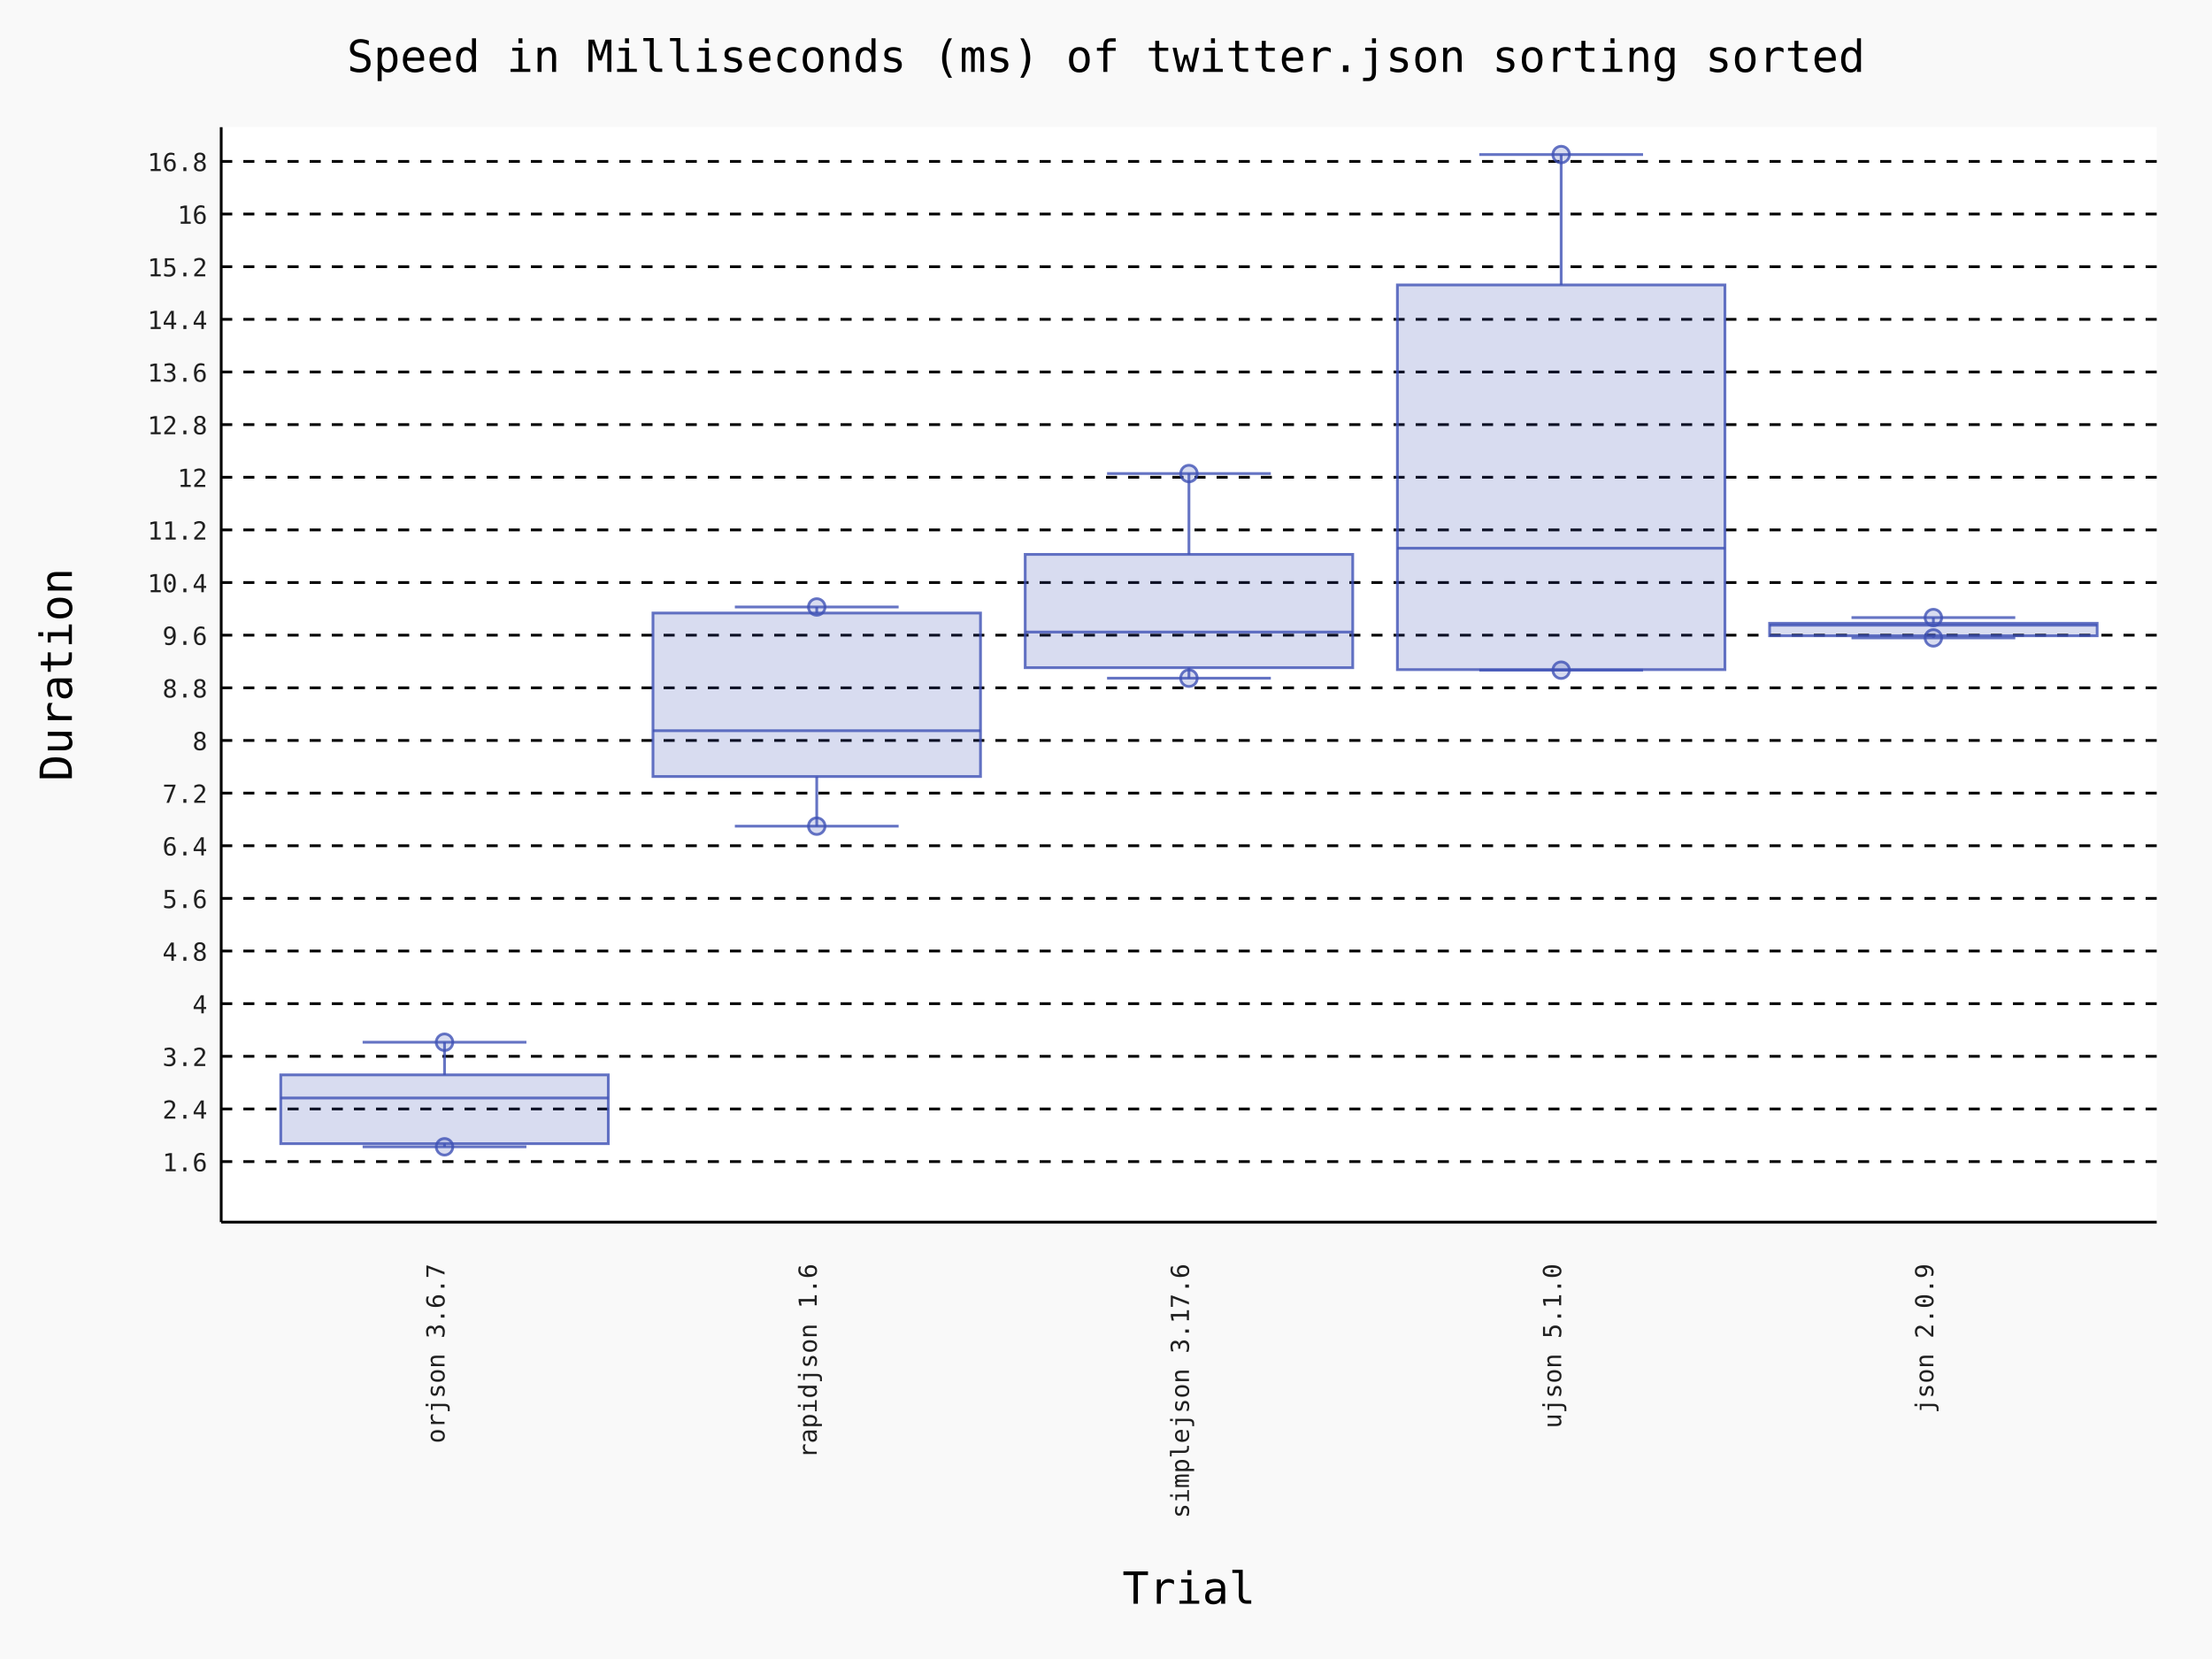
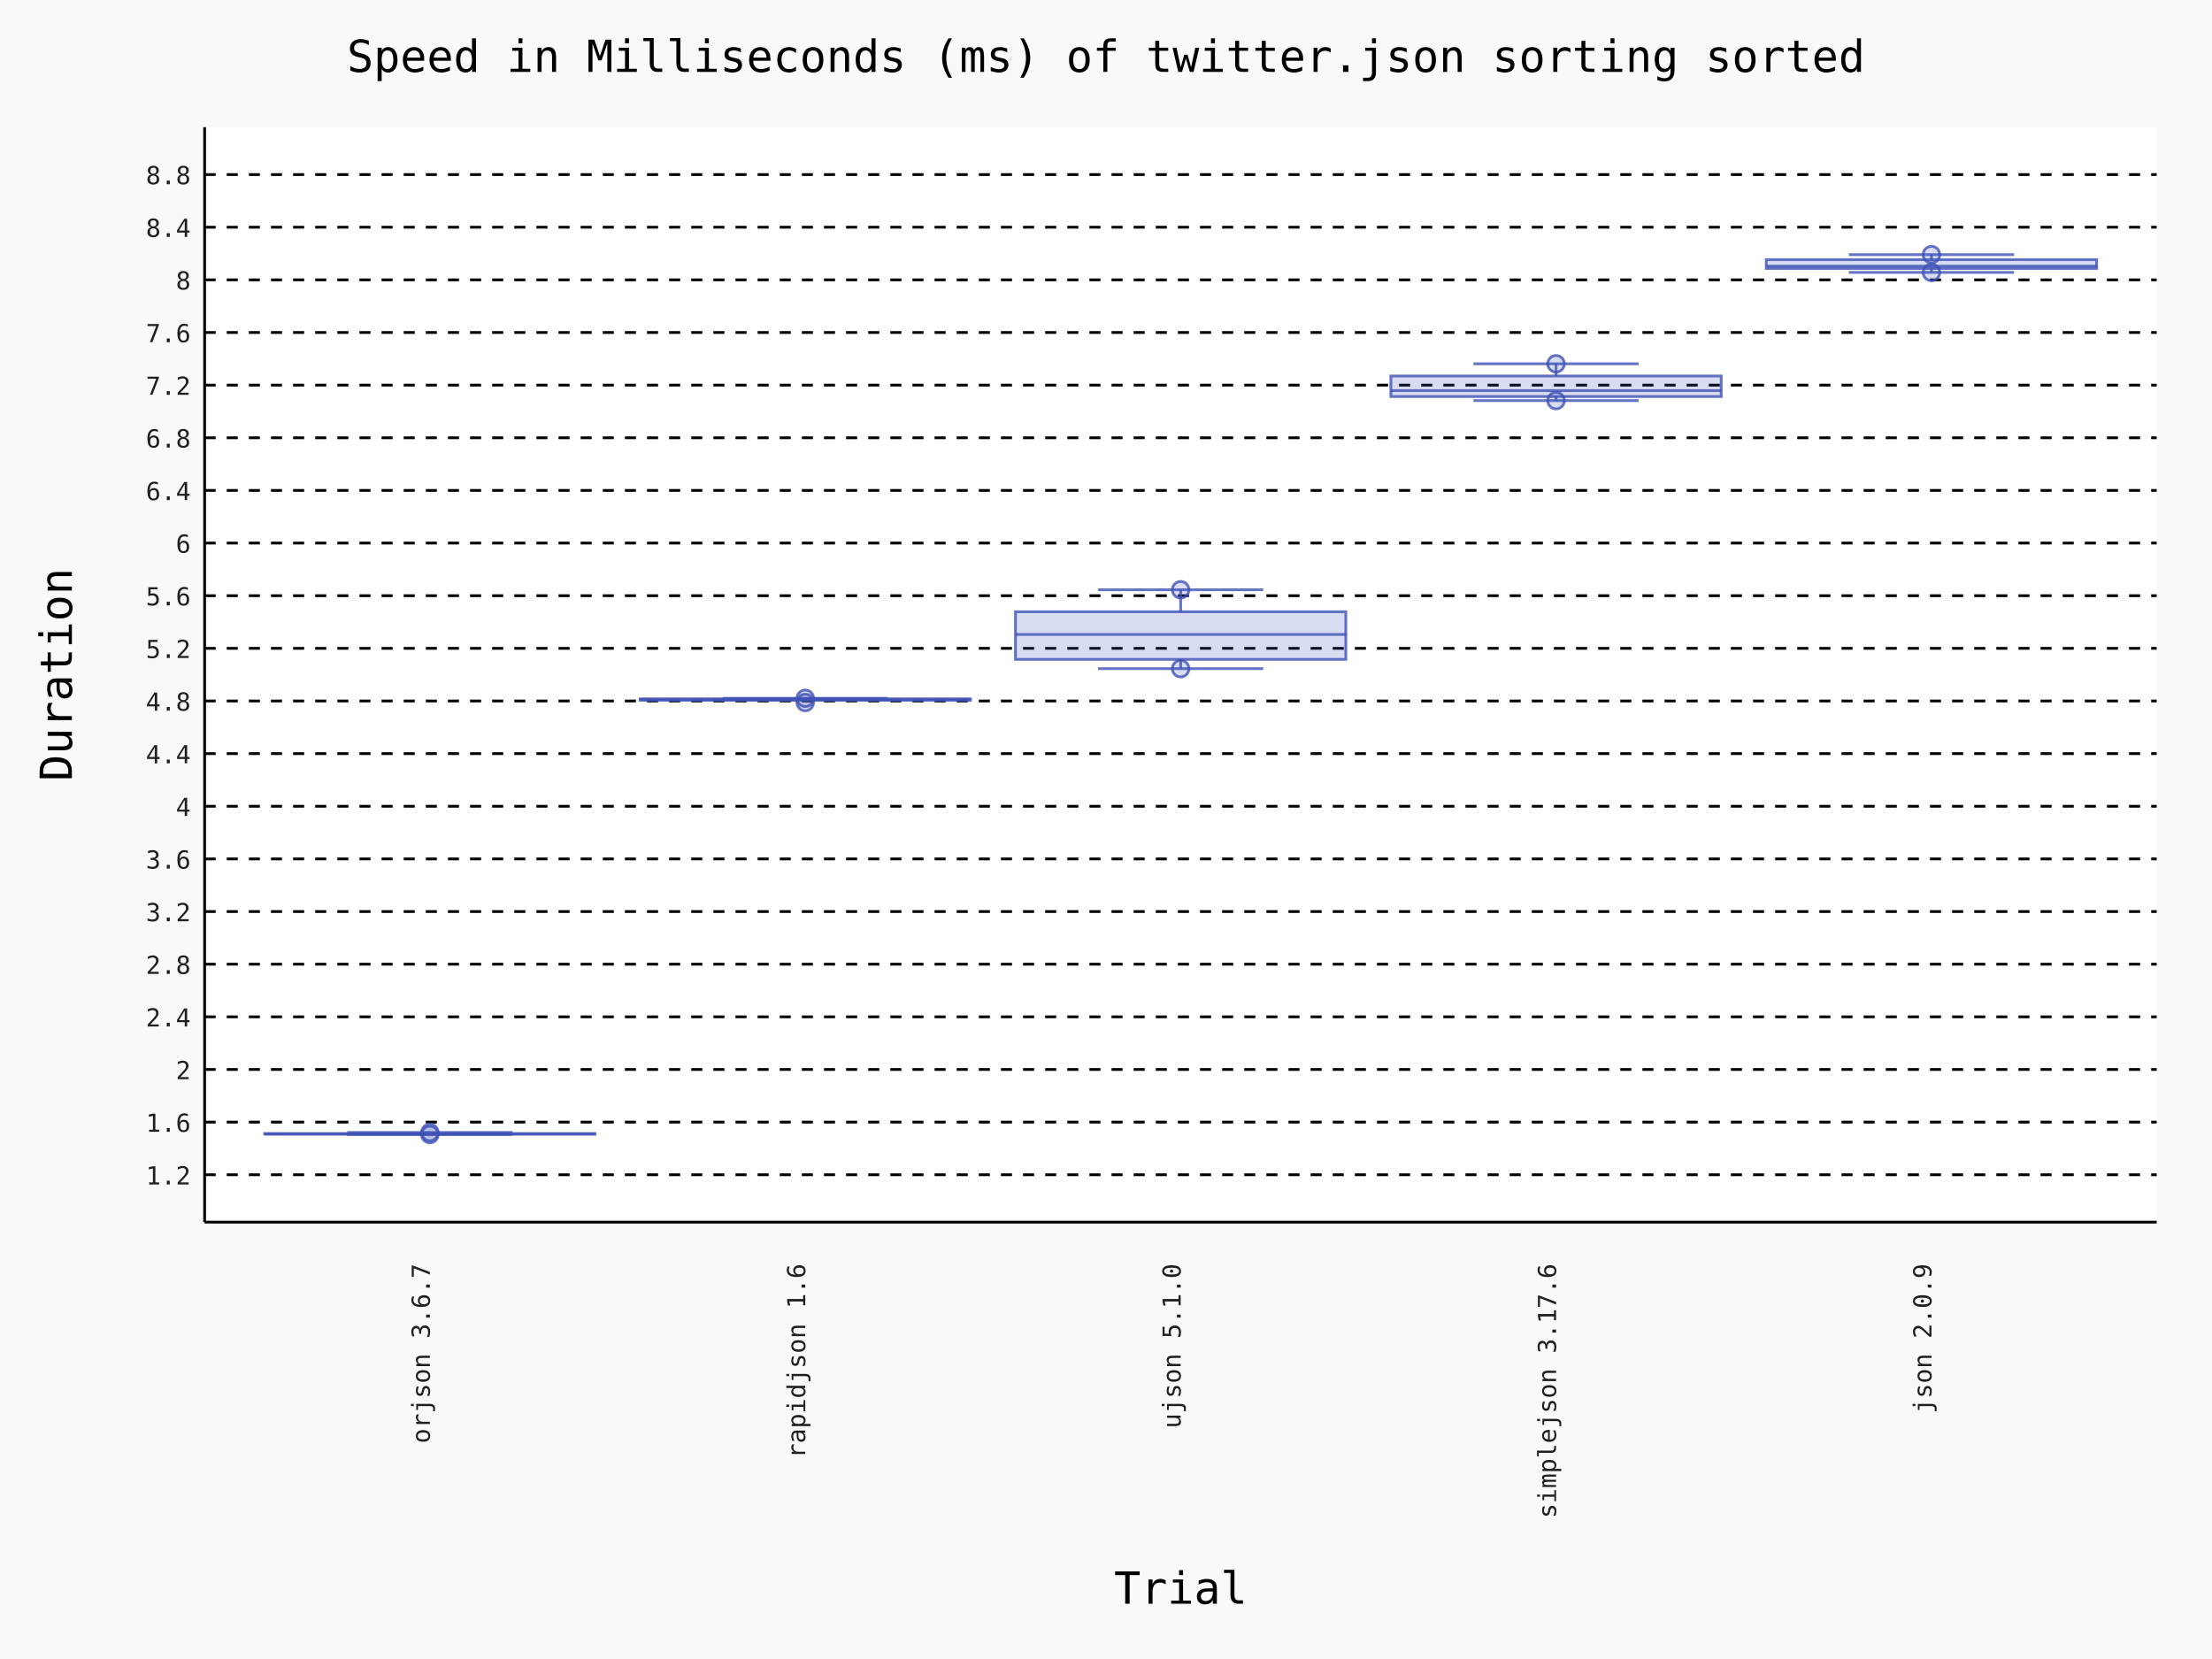
- <svg xmlns="http://www.w3.org/2000/svg" id="chart-4e7febfb-6b91-46fb-ba70-1b9e7d4368e3" class="pygal-chart" viewBox="0 0 800 600">
+ <svg xmlns="http://www.w3.org/2000/svg" id="chart-82720786-93aa-41dc-b0e8-c4ade1709b0d" class="pygal-chart" viewBox="0 0 800 600">
  <defs>
-     <style type="text/css">#chart-4e7febfb-6b91-46fb-ba70-1b9e7d4368e3{-webkit-user-select:none;-webkit-font-smoothing:antialiased;font-family:Consolas,"Deja Vu Sans Mono","Bitstream Vera Sans Mono","Courier New",monospace}#chart-4e7febfb-6b91-46fb-ba70-1b9e7d4368e3 .title{font-family:Consolas,"Deja Vu Sans Mono","Bitstream Vera Sans Mono","Courier New",monospace;font-size:16px}#chart-4e7febfb-6b91-46fb-ba70-1b9e7d4368e3 .legends .legend text{font-family:Consolas,"Deja Vu Sans Mono","Bitstream Vera Sans Mono","Courier New",monospace;font-size:14px}#chart-4e7febfb-6b91-46fb-ba70-1b9e7d4368e3 .axis text{font-family:Consolas,"Deja Vu Sans Mono","Bitstream Vera Sans Mono","Courier New",monospace;font-size:10px}#chart-4e7febfb-6b91-46fb-ba70-1b9e7d4368e3 .axis text.major{font-family:Consolas,"Deja Vu Sans Mono","Bitstream Vera Sans Mono","Courier New",monospace;font-size:10px}#chart-4e7febfb-6b91-46fb-ba70-1b9e7d4368e3 .text-overlay text.value{font-family:Consolas,"Deja Vu Sans Mono","Bitstream Vera Sans Mono","Courier New",monospace;font-size:16px}#chart-4e7febfb-6b91-46fb-ba70-1b9e7d4368e3 .text-overlay text.label{font-family:Consolas,"Deja Vu Sans Mono","Bitstream Vera Sans Mono","Courier New",monospace;font-size:10px}#chart-4e7febfb-6b91-46fb-ba70-1b9e7d4368e3 .tooltip{font-family:Consolas,"Deja Vu Sans Mono","Bitstream Vera Sans Mono","Courier New",monospace;font-size:14px}#chart-4e7febfb-6b91-46fb-ba70-1b9e7d4368e3 text.no_data{font-family:Consolas,"Deja Vu Sans Mono","Bitstream Vera Sans Mono","Courier New",monospace;font-size:64px}
- #chart-4e7febfb-6b91-46fb-ba70-1b9e7d4368e3{background-color:rgba(249,249,249,1)}#chart-4e7febfb-6b91-46fb-ba70-1b9e7d4368e3 path,#chart-4e7febfb-6b91-46fb-ba70-1b9e7d4368e3 line,#chart-4e7febfb-6b91-46fb-ba70-1b9e7d4368e3 rect,#chart-4e7febfb-6b91-46fb-ba70-1b9e7d4368e3 circle{-webkit-transition:150ms;-moz-transition:150ms;transition:150ms}#chart-4e7febfb-6b91-46fb-ba70-1b9e7d4368e3 .graph &gt; .background{fill:rgba(249,249,249,1)}#chart-4e7febfb-6b91-46fb-ba70-1b9e7d4368e3 .plot &gt; .background{fill:rgba(255,255,255,1)}#chart-4e7febfb-6b91-46fb-ba70-1b9e7d4368e3 .graph{fill:rgba(0,0,0,.87)}#chart-4e7febfb-6b91-46fb-ba70-1b9e7d4368e3 text.no_data{fill:rgba(0,0,0,1)}#chart-4e7febfb-6b91-46fb-ba70-1b9e7d4368e3 .title{fill:rgba(0,0,0,1)}#chart-4e7febfb-6b91-46fb-ba70-1b9e7d4368e3 .legends .legend text{fill:rgba(0,0,0,.87)}#chart-4e7febfb-6b91-46fb-ba70-1b9e7d4368e3 .legends .legend:hover text{fill:rgba(0,0,0,1)}#chart-4e7febfb-6b91-46fb-ba70-1b9e7d4368e3 .axis .line{stroke:rgba(0,0,0,1)}#chart-4e7febfb-6b91-46fb-ba70-1b9e7d4368e3 .axis .guide.line{stroke:rgba(0,0,0,.54)}#chart-4e7febfb-6b91-46fb-ba70-1b9e7d4368e3 .axis .major.line{stroke:rgba(0,0,0,.87)}#chart-4e7febfb-6b91-46fb-ba70-1b9e7d4368e3 .axis text.major{fill:rgba(0,0,0,1)}#chart-4e7febfb-6b91-46fb-ba70-1b9e7d4368e3 .axis.y .guides:hover .guide.line,#chart-4e7febfb-6b91-46fb-ba70-1b9e7d4368e3 .line-graph .axis.x .guides:hover .guide.line,#chart-4e7febfb-6b91-46fb-ba70-1b9e7d4368e3 .stackedline-graph .axis.x .guides:hover .guide.line,#chart-4e7febfb-6b91-46fb-ba70-1b9e7d4368e3 .xy-graph .axis.x .guides:hover .guide.line{stroke:rgba(0,0,0,1)}#chart-4e7febfb-6b91-46fb-ba70-1b9e7d4368e3 .axis .guides:hover text{fill:rgba(0,0,0,1)}#chart-4e7febfb-6b91-46fb-ba70-1b9e7d4368e3 .reactive{fill-opacity:.7;stroke-opacity:.8;stroke-width:1}#chart-4e7febfb-6b91-46fb-ba70-1b9e7d4368e3 .ci{stroke:rgba(0,0,0,.87)}#chart-4e7febfb-6b91-46fb-ba70-1b9e7d4368e3 .reactive.active,#chart-4e7febfb-6b91-46fb-ba70-1b9e7d4368e3 .active .reactive{fill-opacity:.8;stroke-opacity:.9;stroke-width:4}#chart-4e7febfb-6b91-46fb-ba70-1b9e7d4368e3 .ci .reactive.active{stroke-width:1.5}#chart-4e7febfb-6b91-46fb-ba70-1b9e7d4368e3 .series text{fill:rgba(0,0,0,1)}#chart-4e7febfb-6b91-46fb-ba70-1b9e7d4368e3 .tooltip rect{fill:rgba(255,255,255,1);stroke:rgba(0,0,0,1);-webkit-transition:opacity 150ms;-moz-transition:opacity 150ms;transition:opacity 150ms}#chart-4e7febfb-6b91-46fb-ba70-1b9e7d4368e3 .tooltip .label{fill:rgba(0,0,0,.87)}#chart-4e7febfb-6b91-46fb-ba70-1b9e7d4368e3 .tooltip .label{fill:rgba(0,0,0,.87)}#chart-4e7febfb-6b91-46fb-ba70-1b9e7d4368e3 .tooltip .legend{font-size:.8em;fill:rgba(0,0,0,.54)}#chart-4e7febfb-6b91-46fb-ba70-1b9e7d4368e3 .tooltip .x_label{font-size:.6em;fill:rgba(0,0,0,1)}#chart-4e7febfb-6b91-46fb-ba70-1b9e7d4368e3 .tooltip .xlink{font-size:.5em;text-decoration:underline}#chart-4e7febfb-6b91-46fb-ba70-1b9e7d4368e3 .tooltip .value{font-size:1.5em}#chart-4e7febfb-6b91-46fb-ba70-1b9e7d4368e3 .bound{font-size:.5em}#chart-4e7febfb-6b91-46fb-ba70-1b9e7d4368e3 .max-value{font-size:.75em;fill:rgba(0,0,0,.54)}#chart-4e7febfb-6b91-46fb-ba70-1b9e7d4368e3 .map-element{fill:rgba(255,255,255,1);stroke:rgba(0,0,0,.54) !important}#chart-4e7febfb-6b91-46fb-ba70-1b9e7d4368e3 .map-element .reactive{fill-opacity:inherit;stroke-opacity:inherit}#chart-4e7febfb-6b91-46fb-ba70-1b9e7d4368e3 .color-0,#chart-4e7febfb-6b91-46fb-ba70-1b9e7d4368e3 .color-0 a:visited{stroke:#3F51B5;fill:#3F51B5}#chart-4e7febfb-6b91-46fb-ba70-1b9e7d4368e3 .color-1,#chart-4e7febfb-6b91-46fb-ba70-1b9e7d4368e3 .color-1 a:visited{stroke:#3F51B5;fill:#3F51B5}#chart-4e7febfb-6b91-46fb-ba70-1b9e7d4368e3 .color-2,#chart-4e7febfb-6b91-46fb-ba70-1b9e7d4368e3 .color-2 a:visited{stroke:#3F51B5;fill:#3F51B5}#chart-4e7febfb-6b91-46fb-ba70-1b9e7d4368e3 .color-3,#chart-4e7febfb-6b91-46fb-ba70-1b9e7d4368e3 .color-3 a:visited{stroke:#3F51B5;fill:#3F51B5}#chart-4e7febfb-6b91-46fb-ba70-1b9e7d4368e3 .color-4,#chart-4e7febfb-6b91-46fb-ba70-1b9e7d4368e3 .color-4 a:visited{stroke:#3F51B5;fill:#3F51B5}#chart-4e7febfb-6b91-46fb-ba70-1b9e7d4368e3 .text-overlay .color-0 text{fill:black}#chart-4e7febfb-6b91-46fb-ba70-1b9e7d4368e3 .text-overlay .color-1 text{fill:black}#chart-4e7febfb-6b91-46fb-ba70-1b9e7d4368e3 .text-overlay .color-2 text{fill:black}#chart-4e7febfb-6b91-46fb-ba70-1b9e7d4368e3 .text-overlay .color-3 text{fill:black}#chart-4e7febfb-6b91-46fb-ba70-1b9e7d4368e3 .text-overlay .color-4 text{fill:black}
- #chart-4e7febfb-6b91-46fb-ba70-1b9e7d4368e3 text.no_data{text-anchor:middle}#chart-4e7febfb-6b91-46fb-ba70-1b9e7d4368e3 .guide.line{fill:none}#chart-4e7febfb-6b91-46fb-ba70-1b9e7d4368e3 .centered{text-anchor:middle}#chart-4e7febfb-6b91-46fb-ba70-1b9e7d4368e3 .title{text-anchor:middle}#chart-4e7febfb-6b91-46fb-ba70-1b9e7d4368e3 .legends .legend text{fill-opacity:1}#chart-4e7febfb-6b91-46fb-ba70-1b9e7d4368e3 .axis.x text{text-anchor:middle}#chart-4e7febfb-6b91-46fb-ba70-1b9e7d4368e3 .axis.x:not(.web) text[transform]{text-anchor:start}#chart-4e7febfb-6b91-46fb-ba70-1b9e7d4368e3 .axis.x:not(.web) text[transform].backwards{text-anchor:end}#chart-4e7febfb-6b91-46fb-ba70-1b9e7d4368e3 .axis.y text{text-anchor:end}#chart-4e7febfb-6b91-46fb-ba70-1b9e7d4368e3 .axis.y text[transform].backwards{text-anchor:start}#chart-4e7febfb-6b91-46fb-ba70-1b9e7d4368e3 .axis.y2 text{text-anchor:start}#chart-4e7febfb-6b91-46fb-ba70-1b9e7d4368e3 .axis.y2 text[transform].backwards{text-anchor:end}#chart-4e7febfb-6b91-46fb-ba70-1b9e7d4368e3 .axis .guide.line{stroke-dasharray:4,4;stroke:black}#chart-4e7febfb-6b91-46fb-ba70-1b9e7d4368e3 .axis .major.guide.line{stroke-dasharray:6,6;stroke:black}#chart-4e7febfb-6b91-46fb-ba70-1b9e7d4368e3 .horizontal .axis.y .guide.line,#chart-4e7febfb-6b91-46fb-ba70-1b9e7d4368e3 .horizontal .axis.y2 .guide.line,#chart-4e7febfb-6b91-46fb-ba70-1b9e7d4368e3 .vertical .axis.x .guide.line{opacity:0}#chart-4e7febfb-6b91-46fb-ba70-1b9e7d4368e3 .horizontal .axis.always_show .guide.line,#chart-4e7febfb-6b91-46fb-ba70-1b9e7d4368e3 .vertical .axis.always_show .guide.line{opacity:1 !important}#chart-4e7febfb-6b91-46fb-ba70-1b9e7d4368e3 .axis.y .guides:hover .guide.line,#chart-4e7febfb-6b91-46fb-ba70-1b9e7d4368e3 .axis.y2 .guides:hover .guide.line,#chart-4e7febfb-6b91-46fb-ba70-1b9e7d4368e3 .axis.x .guides:hover .guide.line{opacity:1}#chart-4e7febfb-6b91-46fb-ba70-1b9e7d4368e3 .axis .guides:hover text{opacity:1}#chart-4e7febfb-6b91-46fb-ba70-1b9e7d4368e3 .nofill{fill:none}#chart-4e7febfb-6b91-46fb-ba70-1b9e7d4368e3 .subtle-fill{fill-opacity:.2}#chart-4e7febfb-6b91-46fb-ba70-1b9e7d4368e3 .dot{stroke-width:1px;fill-opacity:1;stroke-opacity:1}#chart-4e7febfb-6b91-46fb-ba70-1b9e7d4368e3 .dot.active{stroke-width:5px}#chart-4e7febfb-6b91-46fb-ba70-1b9e7d4368e3 .dot.negative{fill:transparent}#chart-4e7febfb-6b91-46fb-ba70-1b9e7d4368e3 text,#chart-4e7febfb-6b91-46fb-ba70-1b9e7d4368e3 tspan{stroke:none !important}#chart-4e7febfb-6b91-46fb-ba70-1b9e7d4368e3 .series text.active{opacity:1}#chart-4e7febfb-6b91-46fb-ba70-1b9e7d4368e3 .tooltip rect{fill-opacity:.95;stroke-width:.5}#chart-4e7febfb-6b91-46fb-ba70-1b9e7d4368e3 .tooltip text{fill-opacity:1}#chart-4e7febfb-6b91-46fb-ba70-1b9e7d4368e3 .showable{visibility:hidden}#chart-4e7febfb-6b91-46fb-ba70-1b9e7d4368e3 .showable.shown{visibility:visible}#chart-4e7febfb-6b91-46fb-ba70-1b9e7d4368e3 .gauge-background{fill:rgba(229,229,229,1);stroke:none}#chart-4e7febfb-6b91-46fb-ba70-1b9e7d4368e3 .bg-lines{stroke:rgba(249,249,249,1);stroke-width:2px}
+     <style type="text/css">#chart-82720786-93aa-41dc-b0e8-c4ade1709b0d{-webkit-user-select:none;-webkit-font-smoothing:antialiased;font-family:Consolas,"Deja Vu Sans Mono","Bitstream Vera Sans Mono","Courier New",monospace}#chart-82720786-93aa-41dc-b0e8-c4ade1709b0d .title{font-family:Consolas,"Deja Vu Sans Mono","Bitstream Vera Sans Mono","Courier New",monospace;font-size:16px}#chart-82720786-93aa-41dc-b0e8-c4ade1709b0d .legends .legend text{font-family:Consolas,"Deja Vu Sans Mono","Bitstream Vera Sans Mono","Courier New",monospace;font-size:14px}#chart-82720786-93aa-41dc-b0e8-c4ade1709b0d .axis text{font-family:Consolas,"Deja Vu Sans Mono","Bitstream Vera Sans Mono","Courier New",monospace;font-size:10px}#chart-82720786-93aa-41dc-b0e8-c4ade1709b0d .axis text.major{font-family:Consolas,"Deja Vu Sans Mono","Bitstream Vera Sans Mono","Courier New",monospace;font-size:10px}#chart-82720786-93aa-41dc-b0e8-c4ade1709b0d .text-overlay text.value{font-family:Consolas,"Deja Vu Sans Mono","Bitstream Vera Sans Mono","Courier New",monospace;font-size:16px}#chart-82720786-93aa-41dc-b0e8-c4ade1709b0d .text-overlay text.label{font-family:Consolas,"Deja Vu Sans Mono","Bitstream Vera Sans Mono","Courier New",monospace;font-size:10px}#chart-82720786-93aa-41dc-b0e8-c4ade1709b0d .tooltip{font-family:Consolas,"Deja Vu Sans Mono","Bitstream Vera Sans Mono","Courier New",monospace;font-size:14px}#chart-82720786-93aa-41dc-b0e8-c4ade1709b0d text.no_data{font-family:Consolas,"Deja Vu Sans Mono","Bitstream Vera Sans Mono","Courier New",monospace;font-size:64px}
+ #chart-82720786-93aa-41dc-b0e8-c4ade1709b0d{background-color:rgba(249,249,249,1)}#chart-82720786-93aa-41dc-b0e8-c4ade1709b0d path,#chart-82720786-93aa-41dc-b0e8-c4ade1709b0d line,#chart-82720786-93aa-41dc-b0e8-c4ade1709b0d rect,#chart-82720786-93aa-41dc-b0e8-c4ade1709b0d circle{-webkit-transition:150ms;-moz-transition:150ms;transition:150ms}#chart-82720786-93aa-41dc-b0e8-c4ade1709b0d .graph &gt; .background{fill:rgba(249,249,249,1)}#chart-82720786-93aa-41dc-b0e8-c4ade1709b0d .plot &gt; .background{fill:rgba(255,255,255,1)}#chart-82720786-93aa-41dc-b0e8-c4ade1709b0d .graph{fill:rgba(0,0,0,.87)}#chart-82720786-93aa-41dc-b0e8-c4ade1709b0d text.no_data{fill:rgba(0,0,0,1)}#chart-82720786-93aa-41dc-b0e8-c4ade1709b0d .title{fill:rgba(0,0,0,1)}#chart-82720786-93aa-41dc-b0e8-c4ade1709b0d .legends .legend text{fill:rgba(0,0,0,.87)}#chart-82720786-93aa-41dc-b0e8-c4ade1709b0d .legends .legend:hover text{fill:rgba(0,0,0,1)}#chart-82720786-93aa-41dc-b0e8-c4ade1709b0d .axis .line{stroke:rgba(0,0,0,1)}#chart-82720786-93aa-41dc-b0e8-c4ade1709b0d .axis .guide.line{stroke:rgba(0,0,0,.54)}#chart-82720786-93aa-41dc-b0e8-c4ade1709b0d .axis .major.line{stroke:rgba(0,0,0,.87)}#chart-82720786-93aa-41dc-b0e8-c4ade1709b0d .axis text.major{fill:rgba(0,0,0,1)}#chart-82720786-93aa-41dc-b0e8-c4ade1709b0d .axis.y .guides:hover .guide.line,#chart-82720786-93aa-41dc-b0e8-c4ade1709b0d .line-graph .axis.x .guides:hover .guide.line,#chart-82720786-93aa-41dc-b0e8-c4ade1709b0d .stackedline-graph .axis.x .guides:hover .guide.line,#chart-82720786-93aa-41dc-b0e8-c4ade1709b0d .xy-graph .axis.x .guides:hover .guide.line{stroke:rgba(0,0,0,1)}#chart-82720786-93aa-41dc-b0e8-c4ade1709b0d .axis .guides:hover text{fill:rgba(0,0,0,1)}#chart-82720786-93aa-41dc-b0e8-c4ade1709b0d .reactive{fill-opacity:.7;stroke-opacity:.8;stroke-width:1}#chart-82720786-93aa-41dc-b0e8-c4ade1709b0d .ci{stroke:rgba(0,0,0,.87)}#chart-82720786-93aa-41dc-b0e8-c4ade1709b0d .reactive.active,#chart-82720786-93aa-41dc-b0e8-c4ade1709b0d .active .reactive{fill-opacity:.8;stroke-opacity:.9;stroke-width:4}#chart-82720786-93aa-41dc-b0e8-c4ade1709b0d .ci .reactive.active{stroke-width:1.5}#chart-82720786-93aa-41dc-b0e8-c4ade1709b0d .series text{fill:rgba(0,0,0,1)}#chart-82720786-93aa-41dc-b0e8-c4ade1709b0d .tooltip rect{fill:rgba(255,255,255,1);stroke:rgba(0,0,0,1);-webkit-transition:opacity 150ms;-moz-transition:opacity 150ms;transition:opacity 150ms}#chart-82720786-93aa-41dc-b0e8-c4ade1709b0d .tooltip .label{fill:rgba(0,0,0,.87)}#chart-82720786-93aa-41dc-b0e8-c4ade1709b0d .tooltip .label{fill:rgba(0,0,0,.87)}#chart-82720786-93aa-41dc-b0e8-c4ade1709b0d .tooltip .legend{font-size:.8em;fill:rgba(0,0,0,.54)}#chart-82720786-93aa-41dc-b0e8-c4ade1709b0d .tooltip .x_label{font-size:.6em;fill:rgba(0,0,0,1)}#chart-82720786-93aa-41dc-b0e8-c4ade1709b0d .tooltip .xlink{font-size:.5em;text-decoration:underline}#chart-82720786-93aa-41dc-b0e8-c4ade1709b0d .tooltip .value{font-size:1.5em}#chart-82720786-93aa-41dc-b0e8-c4ade1709b0d .bound{font-size:.5em}#chart-82720786-93aa-41dc-b0e8-c4ade1709b0d .max-value{font-size:.75em;fill:rgba(0,0,0,.54)}#chart-82720786-93aa-41dc-b0e8-c4ade1709b0d .map-element{fill:rgba(255,255,255,1);stroke:rgba(0,0,0,.54) !important}#chart-82720786-93aa-41dc-b0e8-c4ade1709b0d .map-element .reactive{fill-opacity:inherit;stroke-opacity:inherit}#chart-82720786-93aa-41dc-b0e8-c4ade1709b0d .color-0,#chart-82720786-93aa-41dc-b0e8-c4ade1709b0d .color-0 a:visited{stroke:#3F51B5;fill:#3F51B5}#chart-82720786-93aa-41dc-b0e8-c4ade1709b0d .color-1,#chart-82720786-93aa-41dc-b0e8-c4ade1709b0d .color-1 a:visited{stroke:#3F51B5;fill:#3F51B5}#chart-82720786-93aa-41dc-b0e8-c4ade1709b0d .color-2,#chart-82720786-93aa-41dc-b0e8-c4ade1709b0d .color-2 a:visited{stroke:#3F51B5;fill:#3F51B5}#chart-82720786-93aa-41dc-b0e8-c4ade1709b0d .color-3,#chart-82720786-93aa-41dc-b0e8-c4ade1709b0d .color-3 a:visited{stroke:#3F51B5;fill:#3F51B5}#chart-82720786-93aa-41dc-b0e8-c4ade1709b0d .color-4,#chart-82720786-93aa-41dc-b0e8-c4ade1709b0d .color-4 a:visited{stroke:#3F51B5;fill:#3F51B5}#chart-82720786-93aa-41dc-b0e8-c4ade1709b0d .text-overlay .color-0 text{fill:black}#chart-82720786-93aa-41dc-b0e8-c4ade1709b0d .text-overlay .color-1 text{fill:black}#chart-82720786-93aa-41dc-b0e8-c4ade1709b0d .text-overlay .color-2 text{fill:black}#chart-82720786-93aa-41dc-b0e8-c4ade1709b0d .text-overlay .color-3 text{fill:black}#chart-82720786-93aa-41dc-b0e8-c4ade1709b0d .text-overlay .color-4 text{fill:black}
+ #chart-82720786-93aa-41dc-b0e8-c4ade1709b0d text.no_data{text-anchor:middle}#chart-82720786-93aa-41dc-b0e8-c4ade1709b0d .guide.line{fill:none}#chart-82720786-93aa-41dc-b0e8-c4ade1709b0d .centered{text-anchor:middle}#chart-82720786-93aa-41dc-b0e8-c4ade1709b0d .title{text-anchor:middle}#chart-82720786-93aa-41dc-b0e8-c4ade1709b0d .legends .legend text{fill-opacity:1}#chart-82720786-93aa-41dc-b0e8-c4ade1709b0d .axis.x text{text-anchor:middle}#chart-82720786-93aa-41dc-b0e8-c4ade1709b0d .axis.x:not(.web) text[transform]{text-anchor:start}#chart-82720786-93aa-41dc-b0e8-c4ade1709b0d .axis.x:not(.web) text[transform].backwards{text-anchor:end}#chart-82720786-93aa-41dc-b0e8-c4ade1709b0d .axis.y text{text-anchor:end}#chart-82720786-93aa-41dc-b0e8-c4ade1709b0d .axis.y text[transform].backwards{text-anchor:start}#chart-82720786-93aa-41dc-b0e8-c4ade1709b0d .axis.y2 text{text-anchor:start}#chart-82720786-93aa-41dc-b0e8-c4ade1709b0d .axis.y2 text[transform].backwards{text-anchor:end}#chart-82720786-93aa-41dc-b0e8-c4ade1709b0d .axis .guide.line{stroke-dasharray:4,4;stroke:black}#chart-82720786-93aa-41dc-b0e8-c4ade1709b0d .axis .major.guide.line{stroke-dasharray:6,6;stroke:black}#chart-82720786-93aa-41dc-b0e8-c4ade1709b0d .horizontal .axis.y .guide.line,#chart-82720786-93aa-41dc-b0e8-c4ade1709b0d .horizontal .axis.y2 .guide.line,#chart-82720786-93aa-41dc-b0e8-c4ade1709b0d .vertical .axis.x .guide.line{opacity:0}#chart-82720786-93aa-41dc-b0e8-c4ade1709b0d .horizontal .axis.always_show .guide.line,#chart-82720786-93aa-41dc-b0e8-c4ade1709b0d .vertical .axis.always_show .guide.line{opacity:1 !important}#chart-82720786-93aa-41dc-b0e8-c4ade1709b0d .axis.y .guides:hover .guide.line,#chart-82720786-93aa-41dc-b0e8-c4ade1709b0d .axis.y2 .guides:hover .guide.line,#chart-82720786-93aa-41dc-b0e8-c4ade1709b0d .axis.x .guides:hover .guide.line{opacity:1}#chart-82720786-93aa-41dc-b0e8-c4ade1709b0d .axis .guides:hover text{opacity:1}#chart-82720786-93aa-41dc-b0e8-c4ade1709b0d .nofill{fill:none}#chart-82720786-93aa-41dc-b0e8-c4ade1709b0d .subtle-fill{fill-opacity:.2}#chart-82720786-93aa-41dc-b0e8-c4ade1709b0d .dot{stroke-width:1px;fill-opacity:1;stroke-opacity:1}#chart-82720786-93aa-41dc-b0e8-c4ade1709b0d .dot.active{stroke-width:5px}#chart-82720786-93aa-41dc-b0e8-c4ade1709b0d .dot.negative{fill:transparent}#chart-82720786-93aa-41dc-b0e8-c4ade1709b0d text,#chart-82720786-93aa-41dc-b0e8-c4ade1709b0d tspan{stroke:none !important}#chart-82720786-93aa-41dc-b0e8-c4ade1709b0d .series text.active{opacity:1}#chart-82720786-93aa-41dc-b0e8-c4ade1709b0d .tooltip rect{fill-opacity:.95;stroke-width:.5}#chart-82720786-93aa-41dc-b0e8-c4ade1709b0d .tooltip text{fill-opacity:1}#chart-82720786-93aa-41dc-b0e8-c4ade1709b0d .showable{visibility:hidden}#chart-82720786-93aa-41dc-b0e8-c4ade1709b0d .showable.shown{visibility:visible}#chart-82720786-93aa-41dc-b0e8-c4ade1709b0d .gauge-background{fill:rgba(229,229,229,1);stroke:none}#chart-82720786-93aa-41dc-b0e8-c4ade1709b0d .bg-lines{stroke:rgba(249,249,249,1);stroke-width:2px}
.tooltip .value{font-size:1em !important}.axis text{font-size:9px !important}</style>
  </defs>
  <g class="graph custombox-graph vertical">
    <rect x="0" y="0" width="800" height="600" class="background" />
-     <g transform="translate(80, 46)" class="plot">
-       <rect x="0" y="0" width="700.0" height="396.0" class="background" />
+     <g transform="translate(74, 46)" class="plot">
+       <rect x="0" y="0" width="706.0" height="396.0" class="background" />
      <g class="axis y always_show">
-         <path d="M0 396 h700" class="line" />
-         <g class="guides">
-           <path d="M0 374.106 h700" class="guide line" />
-           <text x="-5" y="377.606" class="">1.6</text>
-         </g>
-         <g class="guides">
-           <path d="M0 355.067 h700" class="guide line" />
-           <text x="-5" y="358.567" class="">2.4</text>
-         </g>
-         <g class="guides">
-           <path d="M0 336.029 h700" class="guide line" />
-           <text x="-5" y="339.529" class="">3.2</text>
-         </g>
-         <g class="guides">
-           <path d="M0 316.99 h700" class="guide line" />
-           <text x="-5" y="320.49" class="">4</text>
-         </g>
-         <g class="guides">
-           <path d="M0 297.952 h700" class="guide line" />
-           <text x="-5" y="301.452" class="">4.8</text>
-         </g>
-         <g class="guides">
-           <path d="M0 278.913 h700" class="guide line" />
-           <text x="-5" y="282.413" class="">5.6</text>
-         </g>
-         <g class="guides">
-           <path d="M0 259.875 h700" class="guide line" />
-           <text x="-5" y="263.375" class="">6.4</text>
-         </g>
-         <g class="guides">
-           <path d="M0 240.837 h700" class="guide line" />
-           <text x="-5" y="244.337" class="">7.2</text>
-         </g>
-         <g class="guides">
-           <path d="M0 221.798 h700" class="guide line" />
-           <text x="-5" y="225.298" class="">8</text>
-         </g>
-         <g class="guides">
-           <path d="M0 202.76 h700" class="guide line" />
-           <text x="-5" y="206.26" class="">8.8</text>
-         </g>
-         <g class="guides">
-           <path d="M0 183.721 h700" class="guide line" />
-           <text x="-5" y="187.221" class="">9.6</text>
-         </g>
-         <g class="guides">
-           <path d="M0 164.683 h700" class="guide line" />
-           <text x="-5" y="168.183" class="">10.4</text>
-         </g>
-         <g class="guides">
-           <path d="M0 145.644 h700" class="guide line" />
-           <text x="-5" y="149.144" class="">11.2</text>
-         </g>
-         <g class="guides">
-           <path d="M0 126.606 h700" class="guide line" />
-           <text x="-5" y="130.106" class="">12</text>
-         </g>
-         <g class="guides">
-           <path d="M0 107.567 h700" class="guide line" />
-           <text x="-5" y="111.067" class="">12.8</text>
-         </g>
-         <g class="guides">
-           <path d="M0 88.529 h700" class="guide line" />
-           <text x="-5" y="92.029" class="">13.6</text>
-         </g>
-         <g class="guides">
-           <path d="M0 69.49 h700" class="guide line" />
-           <text x="-5" y="72.99" class="">14.4</text>
-         </g>
-         <g class="guides">
-           <path d="M0 50.452 h700" class="guide line" />
-           <text x="-5" y="53.952" class="">15.2</text>
-         </g>
-         <g class="guides">
-           <path d="M0 31.413 h700" class="guide line" />
-           <text x="-5" y="34.913" class="">16</text>
-         </g>
-         <g class="guides">
-           <path d="M0 12.375 h700" class="guide line" />
-           <text x="-5" y="15.875" class="">16.8</text>
+         <path d="M0 396 h706" class="line" />
+         <g class="guides">
+           <path d="M0 378.865 h706" class="guide line" />
+           <text x="-5" y="382.365" class="">1.2</text>
+         </g>
+         <g class="guides">
+           <path d="M0 359.827 h706" class="guide line" />
+           <text x="-5" y="363.327" class="">1.6</text>
+         </g>
+         <g class="guides">
+           <path d="M0 340.788 h706" class="guide line" />
+           <text x="-5" y="344.288" class="">2</text>
+         </g>
+         <g class="guides">
+           <path d="M0 321.75 h706" class="guide line" />
+           <text x="-5" y="325.25" class="">2.4</text>
+         </g>
+         <g class="guides">
+           <path d="M0 302.712 h706" class="guide line" />
+           <text x="-5" y="306.212" class="">2.8</text>
+         </g>
+         <g class="guides">
+           <path d="M0 283.673 h706" class="guide line" />
+           <text x="-5" y="287.173" class="">3.2</text>
+         </g>
+         <g class="guides">
+           <path d="M0 264.635 h706" class="guide line" />
+           <text x="-5" y="268.135" class="">3.6</text>
+         </g>
+         <g class="guides">
+           <path d="M0 245.596 h706" class="guide line" />
+           <text x="-5" y="249.096" class="">4</text>
+         </g>
+         <g class="guides">
+           <path d="M0 226.558 h706" class="guide line" />
+           <text x="-5" y="230.058" class="">4.4</text>
+         </g>
+         <g class="guides">
+           <path d="M0 207.519 h706" class="guide line" />
+           <text x="-5" y="211.019" class="">4.8</text>
+         </g>
+         <g class="guides">
+           <path d="M0 188.481 h706" class="guide line" />
+           <text x="-5" y="191.981" class="">5.2</text>
+         </g>
+         <g class="guides">
+           <path d="M0 169.442 h706" class="guide line" />
+           <text x="-5" y="172.942" class="">5.6</text>
+         </g>
+         <g class="guides">
+           <path d="M0 150.404 h706" class="guide line" />
+           <text x="-5" y="153.904" class="">6</text>
+         </g>
+         <g class="guides">
+           <path d="M0 131.365 h706" class="guide line" />
+           <text x="-5" y="134.865" class="">6.4</text>
+         </g>
+         <g class="guides">
+           <path d="M0 112.327 h706" class="guide line" />
+           <text x="-5" y="115.827" class="">6.8</text>
+         </g>
+         <g class="guides">
+           <path d="M0 93.288 h706" class="guide line" />
+           <text x="-5" y="96.788" class="">7.2</text>
+         </g>
+         <g class="guides">
+           <path d="M0 74.25 h706" class="guide line" />
+           <text x="-5" y="77.75" class="">7.6</text>
+         </g>
+         <g class="guides">
+           <path d="M0 55.212 h706" class="guide line" />
+           <text x="-5" y="58.712" class="">8</text>
+         </g>
+         <g class="guides">
+           <path d="M0 36.173 h706" class="guide line" />
+           <text x="-5" y="39.673" class="">8.4</text>
+         </g>
+         <g class="guides">
+           <path d="M0 17.135 h706" class="guide line" />
+           <text x="-5" y="20.635" class="">8.8</text>
        </g>
      </g>
      <g class="axis x">
        <path d="M0 0 v396" class="line" />
        <g class="guides">
-           <path d="M80.769 0 v396" class="guide line" />
-           <text x="80.769" y="411.0" class="backwards" transform="rotate(270 80.76923 411)">orjson 3.6.7</text>
-         </g>
-         <g class="guides">
-           <path d="M215.385 0 v396" class="guide line" />
-           <text x="215.385" y="411.0" class="backwards" transform="rotate(270 215.3846 411)">rapidjson 1.6</text>
-         </g>
-         <g class="guides">
-           <path d="M350 0 v396" class="guide line" />
-           <text x="350.0" y="411.0" class="backwards" transform="rotate(270 350 411)">simplejson 3.17.6</text>
-         </g>
-         <g class="guides">
-           <path d="M484.615 0 v396" class="guide line" />
-           <text x="484.615" y="411.0" class="backwards" transform="rotate(270 484.6154 411)">ujson 5.1.0</text>
-         </g>
-         <g class="guides">
-           <path d="M619.231 0 v396" class="guide line" />
-           <text x="619.231" y="411.0" class="backwards" transform="rotate(270 619.2308 411)">json 2.0.9</text>
+           <path d="M81.462 0 v396" class="guide line" />
+           <text x="81.462" y="411.0" class="backwards" transform="rotate(270 81.46154 411)">orjson 3.6.7</text>
+         </g>
+         <g class="guides">
+           <path d="M217.231 0 v396" class="guide line" />
+           <text x="217.231" y="411.0" class="backwards" transform="rotate(270 217.2308 411)">rapidjson 1.6</text>
+         </g>
+         <g class="guides">
+           <path d="M353 0 v396" class="guide line" />
+           <text x="353.0" y="411.0" class="backwards" transform="rotate(270 353 411)">ujson 5.1.0</text>
+         </g>
+         <g class="guides">
+           <path d="M488.769 0 v396" class="guide line" />
+           <text x="488.769" y="411.0" class="backwards" transform="rotate(270 488.7692 411)">simplejson 3.17.6</text>
+         </g>
+         <g class="guides">
+           <path d="M624.538 0 v396" class="guide line" />
+           <text x="624.538" y="411.0" class="backwards" transform="rotate(270 624.5385 411)">json 2.0.9</text>
        </g>
      </g>
      <g class="series serie-0 color-0">
        <g class="boxes">
          <g class="box">
-             <path stroke-width="3" d="M51.154 368.752 L110.385 368.752" class="reactive tooltip-trigger" />
-             <path stroke-width="3" d="M21.538 351.099 L140 351.099" class="reactive tooltip-trigger" />
-             <path stroke-width="3" d="M51.154 330.938 L110.385 330.938" class="reactive tooltip-trigger" />
-             <path stroke-width="2" d="M80.769 368.752 L80.769 367.623" class="reactive tooltip-trigger" />
-             <path stroke-width="2" d="M80.769 330.938 L80.769 342.738" class="reactive tooltip-trigger" />
-             <rect x="21.538" y="342.738" height="24.885" width="118.462" class="subtle-fill reactive tooltip-trigger" />
-             <circle cx="80.769" cy="368.752" r="3" class="subtle-fill reactive tooltip-trigger" />
-             <circle cx="80.769" cy="330.938" r="3" class="subtle-fill reactive tooltip-trigger" />
+             <path stroke-width="3" d="M51.592 364.319 L111.331 364.319" class="reactive tooltip-trigger" />
+             <path stroke-width="3" d="M21.723 364.11 L141.2 364.11" class="reactive tooltip-trigger" />
+             <path stroke-width="3" d="M51.592 363.568 L111.331 363.568" class="reactive tooltip-trigger" />
+             <path stroke-width="2" d="M81.462 364.319 L81.462 364.17" class="reactive tooltip-trigger" />
+             <path stroke-width="2" d="M81.462 363.568 L81.462 363.957" class="reactive tooltip-trigger" />
+             <rect x="21.723" y="363.957" height="0.212" width="119.477" class="subtle-fill reactive tooltip-trigger" />
+             <circle cx="81.462" cy="364.319" r="3" class="subtle-fill reactive tooltip-trigger" />
+             <circle cx="81.462" cy="363.568" r="3" class="subtle-fill reactive tooltip-trigger" />
          </g>
        </g>
      </g>
      <g class="series serie-1 color-1">
        <g class="boxes">
          <g class="box">
-             <path stroke-width="3" d="M185.769 252.794 L245 252.794" class="reactive tooltip-trigger" />
-             <path stroke-width="3" d="M156.154 218.27 L274.615 218.27" class="reactive tooltip-trigger" />
-             <path stroke-width="3" d="M185.769 173.523 L245 173.523" class="reactive tooltip-trigger" />
-             <path stroke-width="2" d="M215.385 252.794 L215.385 234.838" class="reactive tooltip-trigger" />
-             <path stroke-width="2" d="M215.385 173.523 L215.385 175.713" class="reactive tooltip-trigger" />
-             <rect x="156.154" y="175.713" height="59.125" width="118.462" class="subtle-fill reactive tooltip-trigger" />
-             <circle cx="215.385" cy="252.794" r="3" class="subtle-fill reactive tooltip-trigger" />
-             <circle cx="215.385" cy="173.523" r="3" class="subtle-fill reactive tooltip-trigger" />
+             <path stroke-width="3" d="M187.362 207.013 L247.1 207.013" class="reactive tooltip-trigger" />
+             <path stroke-width="3" d="M157.492 206.923 L276.969 206.923" class="reactive tooltip-trigger" />
+             <path stroke-width="3" d="M187.362 206.552 L247.1 206.552" class="reactive tooltip-trigger" />
+             <path stroke-width="2" d="M217.231 207.013 L217.231 207.275" class="reactive tooltip-trigger" />
+             <path stroke-width="2" d="M217.231 206.552 L217.231 206.773" class="reactive tooltip-trigger" />
+             <rect x="157.492" y="206.773" height="0.501" width="119.477" class="subtle-fill reactive tooltip-trigger" />
+             <circle cx="217.231" cy="208.061" r="3" class="subtle-fill reactive tooltip-trigger" />
+             <circle cx="217.231" cy="206.552" r="3" class="subtle-fill reactive tooltip-trigger" />
          </g>
        </g>
      </g>
      <g class="series serie-2 color-2">
        <g class="boxes">
          <g class="box">
-             <path stroke-width="3" d="M320.385 199.273 L379.615 199.273" class="reactive tooltip-trigger" />
-             <path stroke-width="3" d="M290.769 182.59 L409.231 182.59" class="reactive tooltip-trigger" />
-             <path stroke-width="3" d="M320.385 125.266 L379.615 125.266" class="reactive tooltip-trigger" />
-             <path stroke-width="2" d="M350 199.273 L350 195.475" class="reactive tooltip-trigger" />
-             <path stroke-width="2" d="M350 125.266 L350 154.503" class="reactive tooltip-trigger" />
-             <rect x="290.769" y="154.503" height="40.972" width="118.462" class="subtle-fill reactive tooltip-trigger" />
-             <circle cx="350.0" cy="199.273" r="3" class="subtle-fill reactive tooltip-trigger" />
-             <circle cx="350.0" cy="125.266" r="3" class="subtle-fill reactive tooltip-trigger" />
+             <path stroke-width="3" d="M323.131 195.822 L382.869 195.822" class="reactive tooltip-trigger" />
+             <path stroke-width="3" d="M293.262 183.457 L412.738 183.457" class="reactive tooltip-trigger" />
+             <path stroke-width="3" d="M323.131 167.298 L382.869 167.298" class="reactive tooltip-trigger" />
+             <path stroke-width="2" d="M353 195.822 L353 192.474" class="reactive tooltip-trigger" />
+             <path stroke-width="2" d="M353 167.298 L353 175.248" class="reactive tooltip-trigger" />
+             <rect x="293.262" y="175.248" height="17.226" width="119.477" class="subtle-fill reactive tooltip-trigger" />
+             <circle cx="353.0" cy="195.822" r="3" class="subtle-fill reactive tooltip-trigger" />
+             <circle cx="353.0" cy="167.298" r="3" class="subtle-fill reactive tooltip-trigger" />
          </g>
        </g>
      </g>
      <g class="series serie-3 color-3">
        <g class="boxes">
          <g class="box">
-             <path stroke-width="3" d="M455 196.377 L514.231 196.377" class="reactive tooltip-trigger" />
-             <path stroke-width="3" d="M425.385 152.277 L543.846 152.277" class="reactive tooltip-trigger" />
-             <path stroke-width="3" d="M455 9.895 L514.231 9.895" class="reactive tooltip-trigger" />
-             <path stroke-width="2" d="M484.615 196.377 L484.615 196.18" class="reactive tooltip-trigger" />
-             <path stroke-width="2" d="M484.615 9.895 L484.615 57.047" class="reactive tooltip-trigger" />
-             <rect x="425.385" y="57.047" height="139.133" width="118.462" class="subtle-fill reactive tooltip-trigger" />
-             <circle cx="484.615" cy="196.377" r="3" class="subtle-fill reactive tooltip-trigger" />
-             <circle cx="484.615" cy="9.895" r="3" class="subtle-fill reactive tooltip-trigger" />
+             <path stroke-width="3" d="M458.9 98.883 L518.638 98.883" class="reactive tooltip-trigger" />
+             <path stroke-width="3" d="M429.031 95.28 L548.508 95.28" class="reactive tooltip-trigger" />
+             <path stroke-width="3" d="M458.9 85.571 L518.638 85.571" class="reactive tooltip-trigger" />
+             <path stroke-width="2" d="M488.769 98.883 L488.769 97.412" class="reactive tooltip-trigger" />
+             <path stroke-width="2" d="M488.769 85.571 L488.769 89.984" class="reactive tooltip-trigger" />
+             <rect x="429.031" y="89.984" height="7.428" width="119.477" class="subtle-fill reactive tooltip-trigger" />
+             <circle cx="488.769" cy="98.883" r="3" class="subtle-fill reactive tooltip-trigger" />
+             <circle cx="488.769" cy="85.571" r="3" class="subtle-fill reactive tooltip-trigger" />
          </g>
        </g>
      </g>
      <g class="series serie-4 color-4">
        <g class="boxes">
          <g class="box">
-             <path stroke-width="3" d="M589.615 184.705 L648.846 184.705" class="reactive tooltip-trigger" />
-             <path stroke-width="3" d="M560 180.11 L678.462 180.11" class="reactive tooltip-trigger" />
-             <path stroke-width="3" d="M589.615 177.356 L648.846 177.356" class="reactive tooltip-trigger" />
-             <path stroke-width="2" d="M619.231 184.705 L619.231 183.931" class="reactive tooltip-trigger" />
-             <path stroke-width="2" d="M619.231 177.356 L619.231 179.419" class="reactive tooltip-trigger" />
-             <rect x="560.0" y="179.419" height="4.512" width="118.462" class="subtle-fill reactive tooltip-trigger" />
-             <circle cx="619.231" cy="184.705" r="3" class="subtle-fill reactive tooltip-trigger" />
-             <circle cx="619.231" cy="177.356" r="3" class="subtle-fill reactive tooltip-trigger" />
+             <path stroke-width="3" d="M594.669 52.52 L654.408 52.52" class="reactive tooltip-trigger" />
+             <path stroke-width="3" d="M564.8 50.259 L684.277 50.259" class="reactive tooltip-trigger" />
+             <path stroke-width="3" d="M594.669 46.094 L654.408 46.094" class="reactive tooltip-trigger" />
+             <path stroke-width="2" d="M624.538 52.52 L624.538 51.086" class="reactive tooltip-trigger" />
+             <path stroke-width="2" d="M624.538 46.094 L624.538 47.898" class="reactive tooltip-trigger" />
+             <rect x="564.8" y="47.898" height="3.189" width="119.477" class="subtle-fill reactive tooltip-trigger" />
+             <circle cx="624.538" cy="52.52" r="3" class="subtle-fill reactive tooltip-trigger" />
+             <circle cx="624.538" cy="46.094" r="3" class="subtle-fill reactive tooltip-trigger" />
          </g>
        </g>
      </g>
    </g>
    <g class="titles">
      <text x="400.0" y="26" class="title plot_title">Speed in Milliseconds (ms) of twitter.json sorting sorted</text>
-       <text x="430.0" y="580.0" class="title">Trial</text>
+       <text x="427.0" y="580.0" class="title">Trial</text>
      <text x="0" y="270.0" class="title" transform="rotate(-90 0 244)">Duration</text>
    </g>
-     <g transform="translate(80, 46)" class="plot overlay">
+     <g transform="translate(74, 46)" class="plot overlay">
      <g class="series serie-0 color-0" />
      <g class="series serie-1 color-1" />
      <g class="series serie-2 color-2" />
      <g class="series serie-3 color-3" />
      <g class="series serie-4 color-4" />
    </g>
-     <g transform="translate(80, 46)" class="plot text-overlay">
+     <g transform="translate(74, 46)" class="plot text-overlay">
      <g class="series serie-0 color-0" />
      <g class="series serie-1 color-1" />
      <g class="series serie-2 color-2" />
      <g class="series serie-3 color-3" />
      <g class="series serie-4 color-4" />
    </g>
-     <g transform="translate(80, 46)" class="plot tooltip-overlay">
+     <g transform="translate(74, 46)" class="plot tooltip-overlay">
      <g transform="translate(0 0)" style="opacity: 0" class="tooltip">
        <rect rx="0" ry="0" width="0" height="0" class="tooltip-box" />
        <g class="text" />
      </g>
    </g>
  </g>
</svg>
